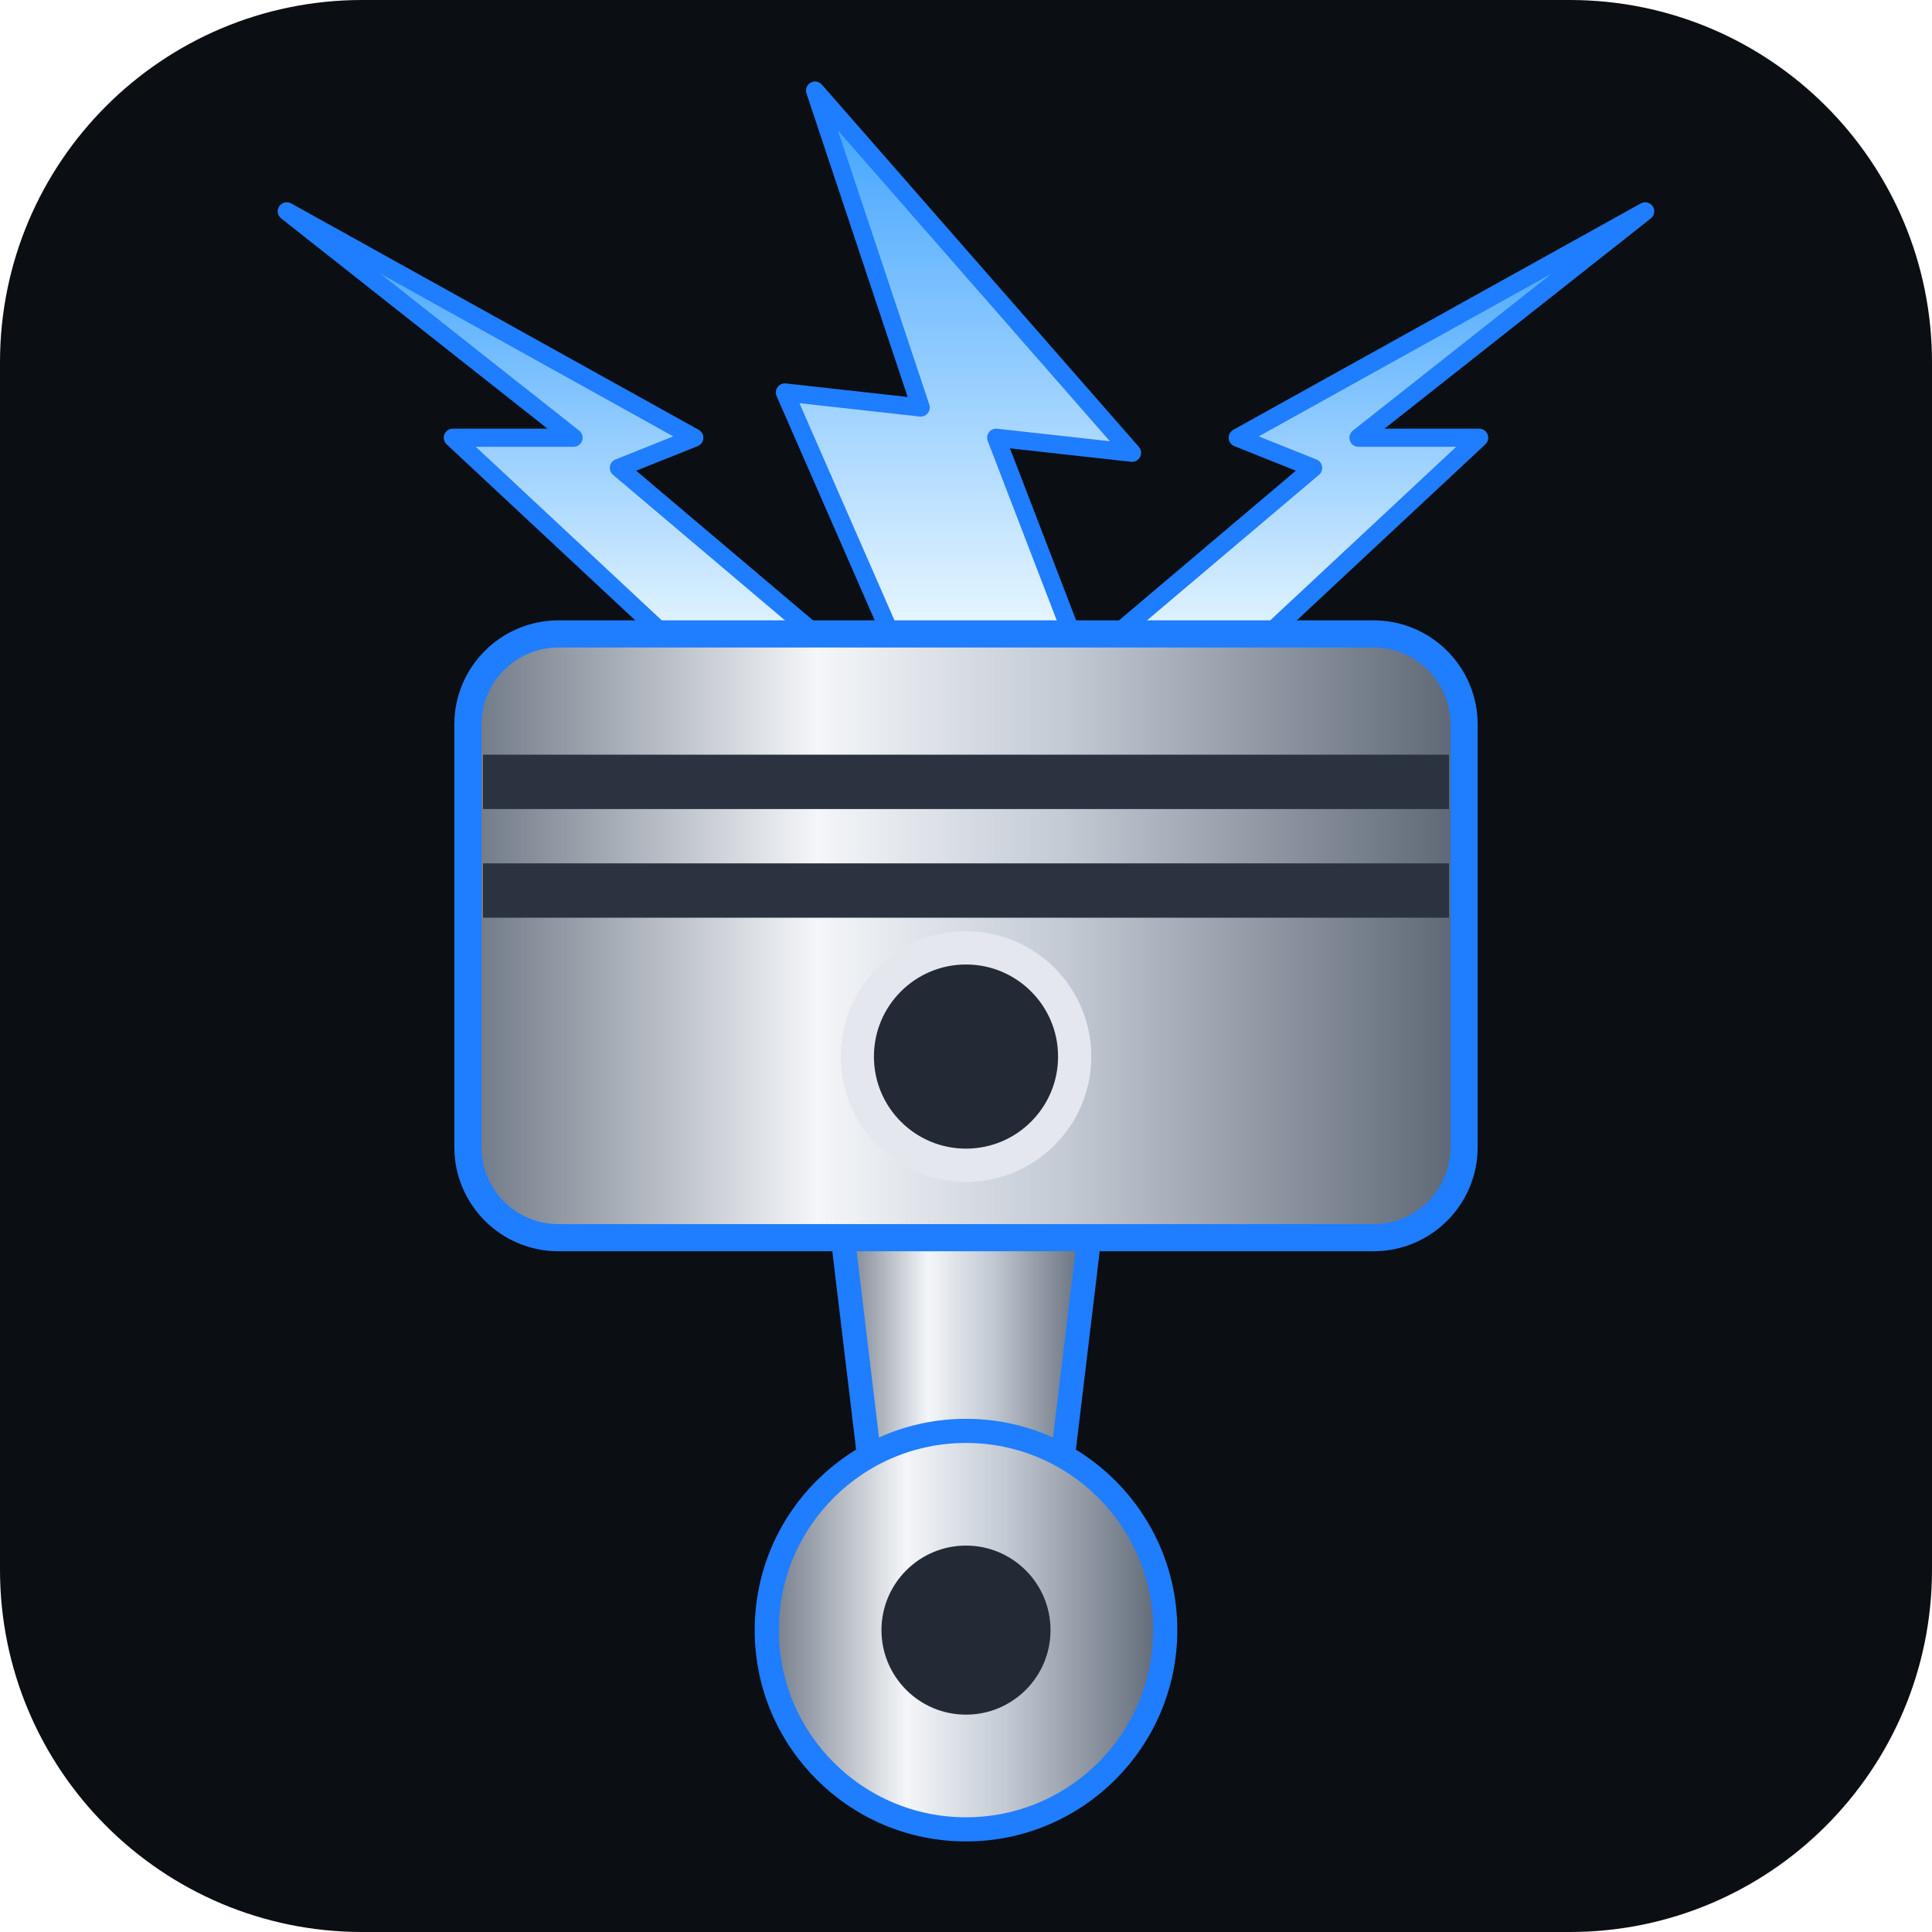
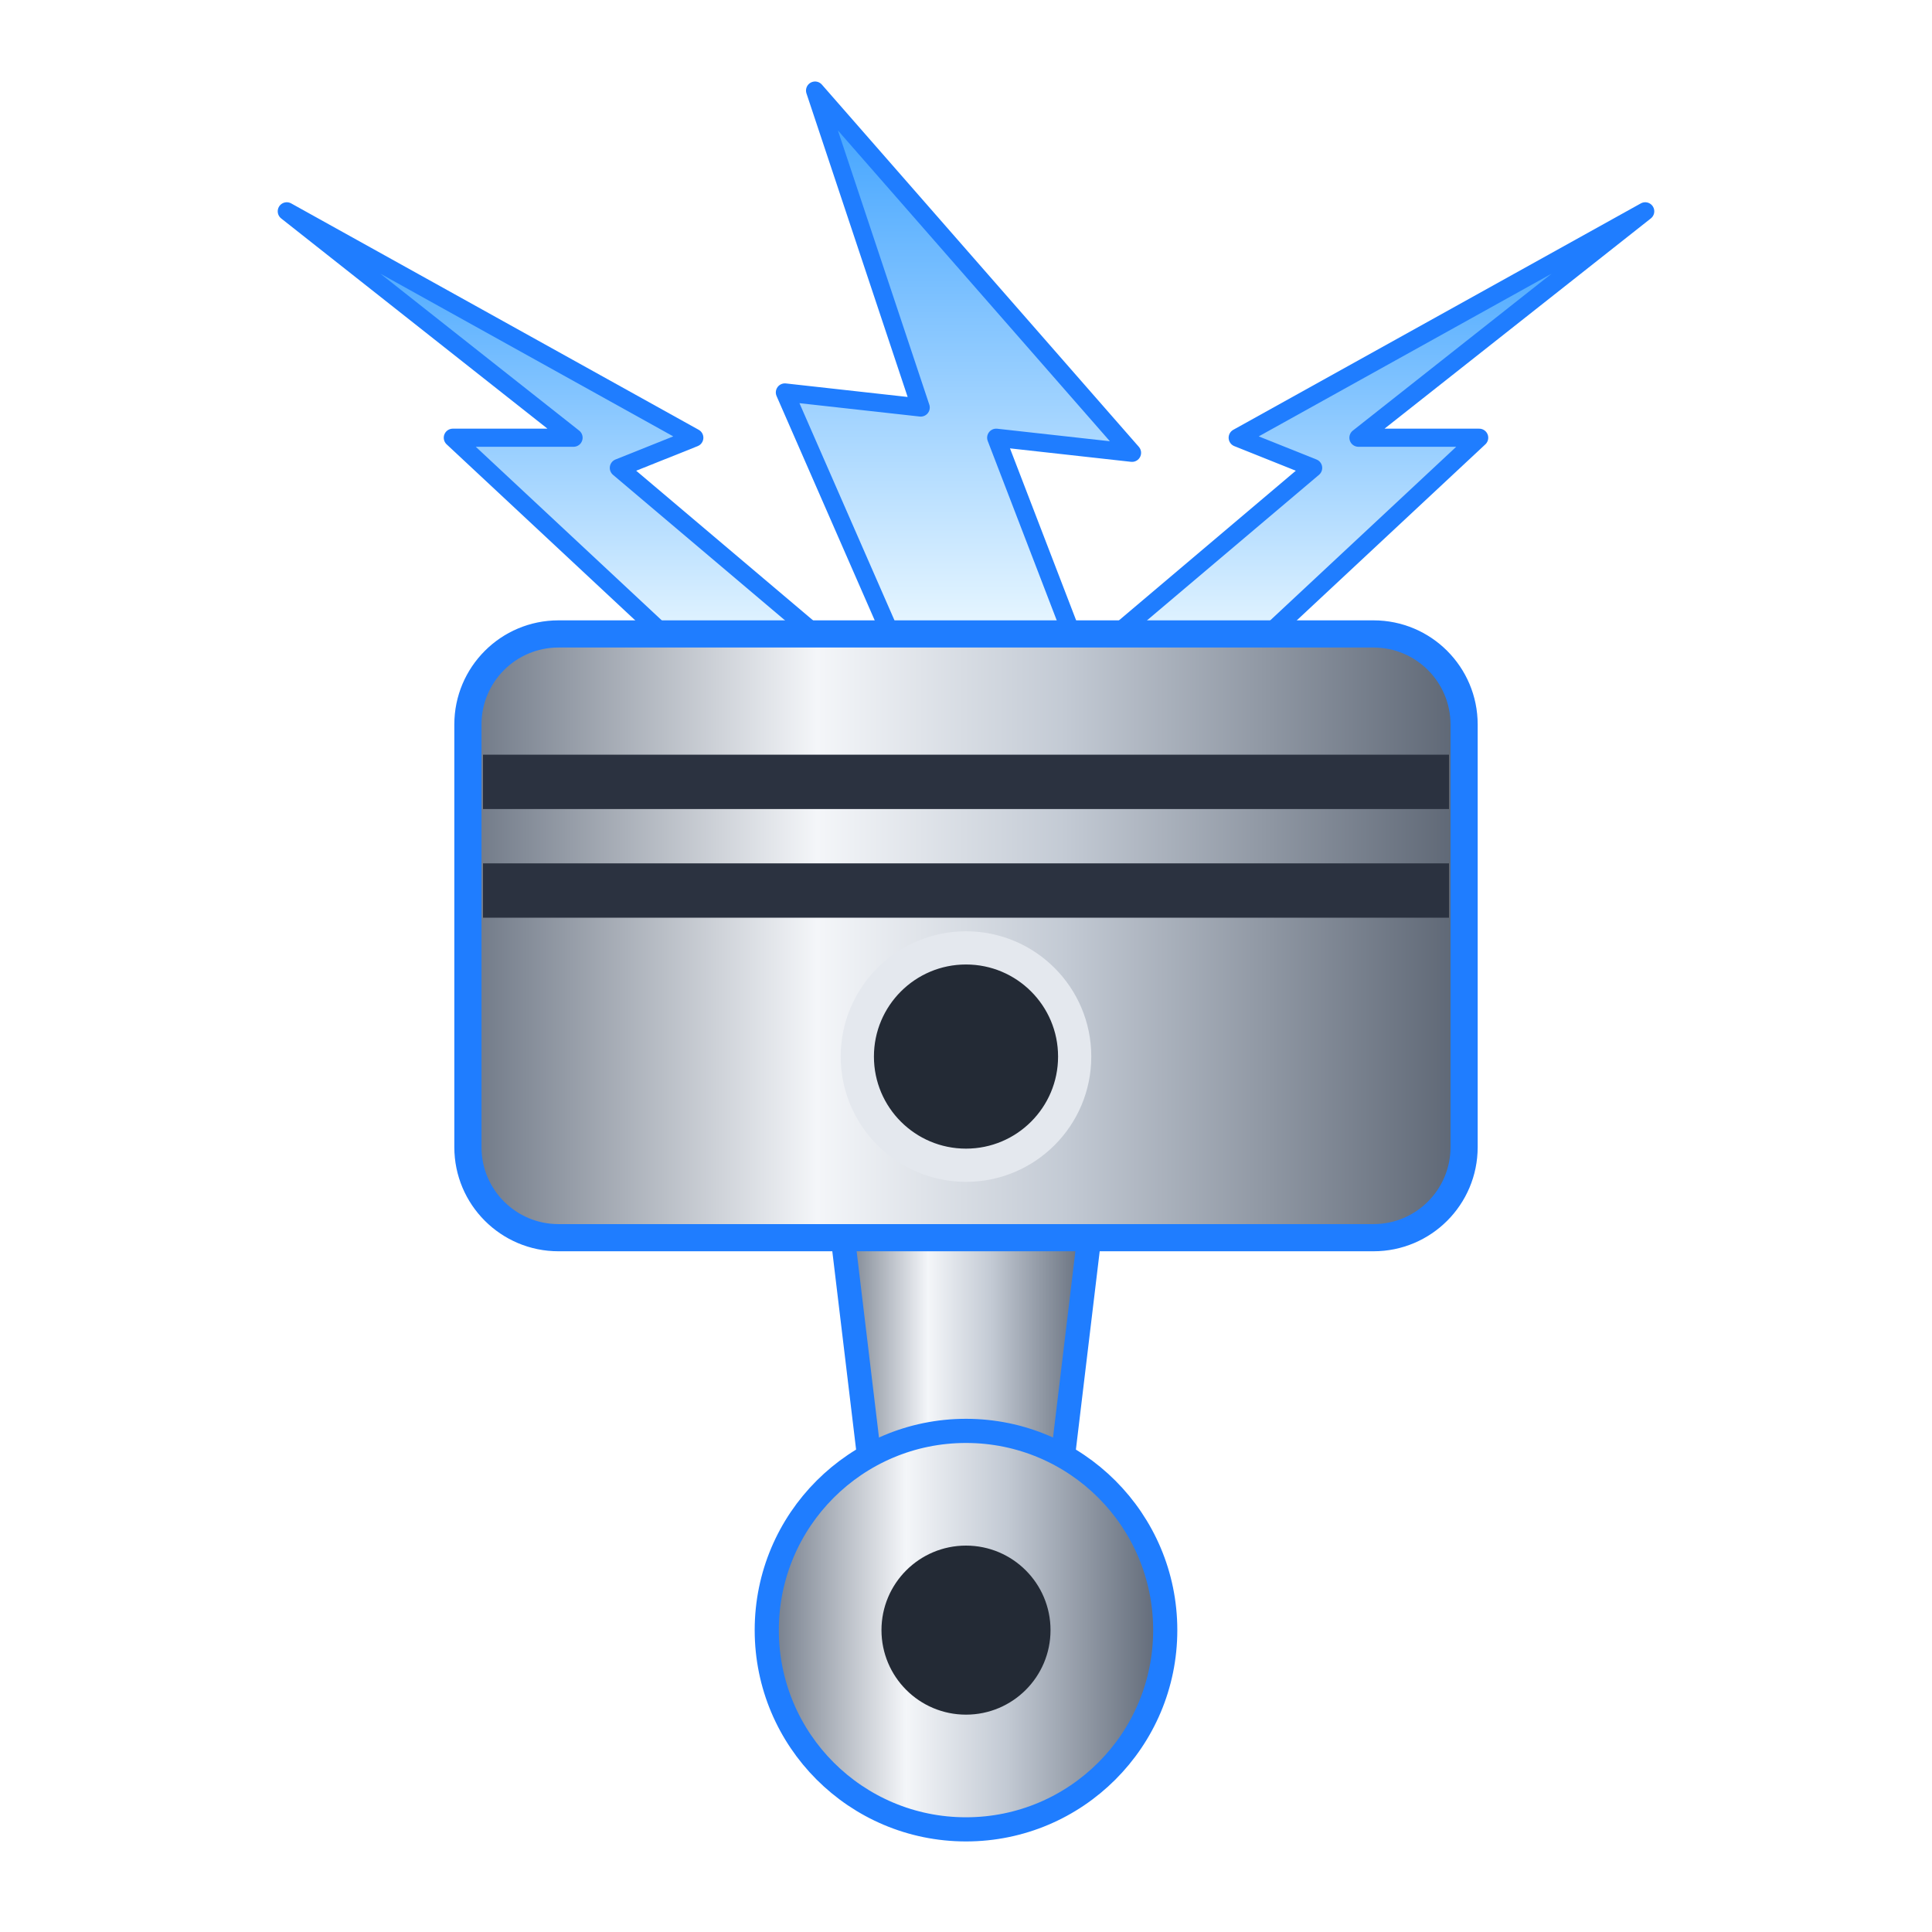
<svg xmlns="http://www.w3.org/2000/svg" viewBox="0 0 64 64" role="img" aria-label="ownership board">
  <defs>
    <linearGradient id="metal" x1="0" y1="0" x2="1" y2="0">
      <stop offset="0" stop-color="#6f7886" />
      <stop offset="0.35" stop-color="#f4f6f9" />
      <stop offset="0.6" stop-color="#c3cad4" />
      <stop offset="1" stop-color="#5d6674" />
    </linearGradient>
    <linearGradient id="bolt" x1="0" y1="1" x2="0" y2="0">
      <stop offset="0" stop-color="#e9f7ff" />
      <stop offset="1" stop-color="#3aa0ff" />
    </linearGradient>
  </defs>
-   <rect width="64" height="64" rx="12" fill="#0b0e13" />
  <g fill="url(#bolt)" stroke="#1f7dff" stroke-width="0.6" stroke-linejoin="round">
    <path d="M29.5 21 L26 13 L30.5 13.5 L27 3 L37.5 15 L33 14.5 L35.5 21 Z" />
    <path d="M22.5 21.5 L15 14.5 L19 14.5 L9.5 7 L23 14.5 L20.5 15.5 L27 21 Z" />
    <path d="M41.5 21.5 L49 14.5 L45 14.5 L54.5 7 L41 14.5 L43.5 15.5 L37 21 Z" />
  </g>
  <path d="M27.8 40 L36.2 40 L35 50 L29 50 Z" fill="url(#metal)" stroke="#1f7dff" stroke-width="0.8" />
  <circle cx="32" cy="54" r="6.6" fill="url(#metal)" stroke="#1f7dff" stroke-width="0.8" />
  <circle cx="32" cy="54" r="2.8" fill="#232a35" />
  <rect x="15.5" y="21" width="33" height="20" rx="3" fill="url(#metal)" stroke="#1f7dff" stroke-width="0.9" />
  <rect x="16" y="25" width="32" height="1.8" fill="#2b3240" />
  <rect x="16" y="28.6" width="32" height="1.8" fill="#2b3240" />
  <circle cx="32" cy="35" r="3.6" fill="#232a35" stroke="#e4e8ee" stroke-width="1.1" />
</svg>
